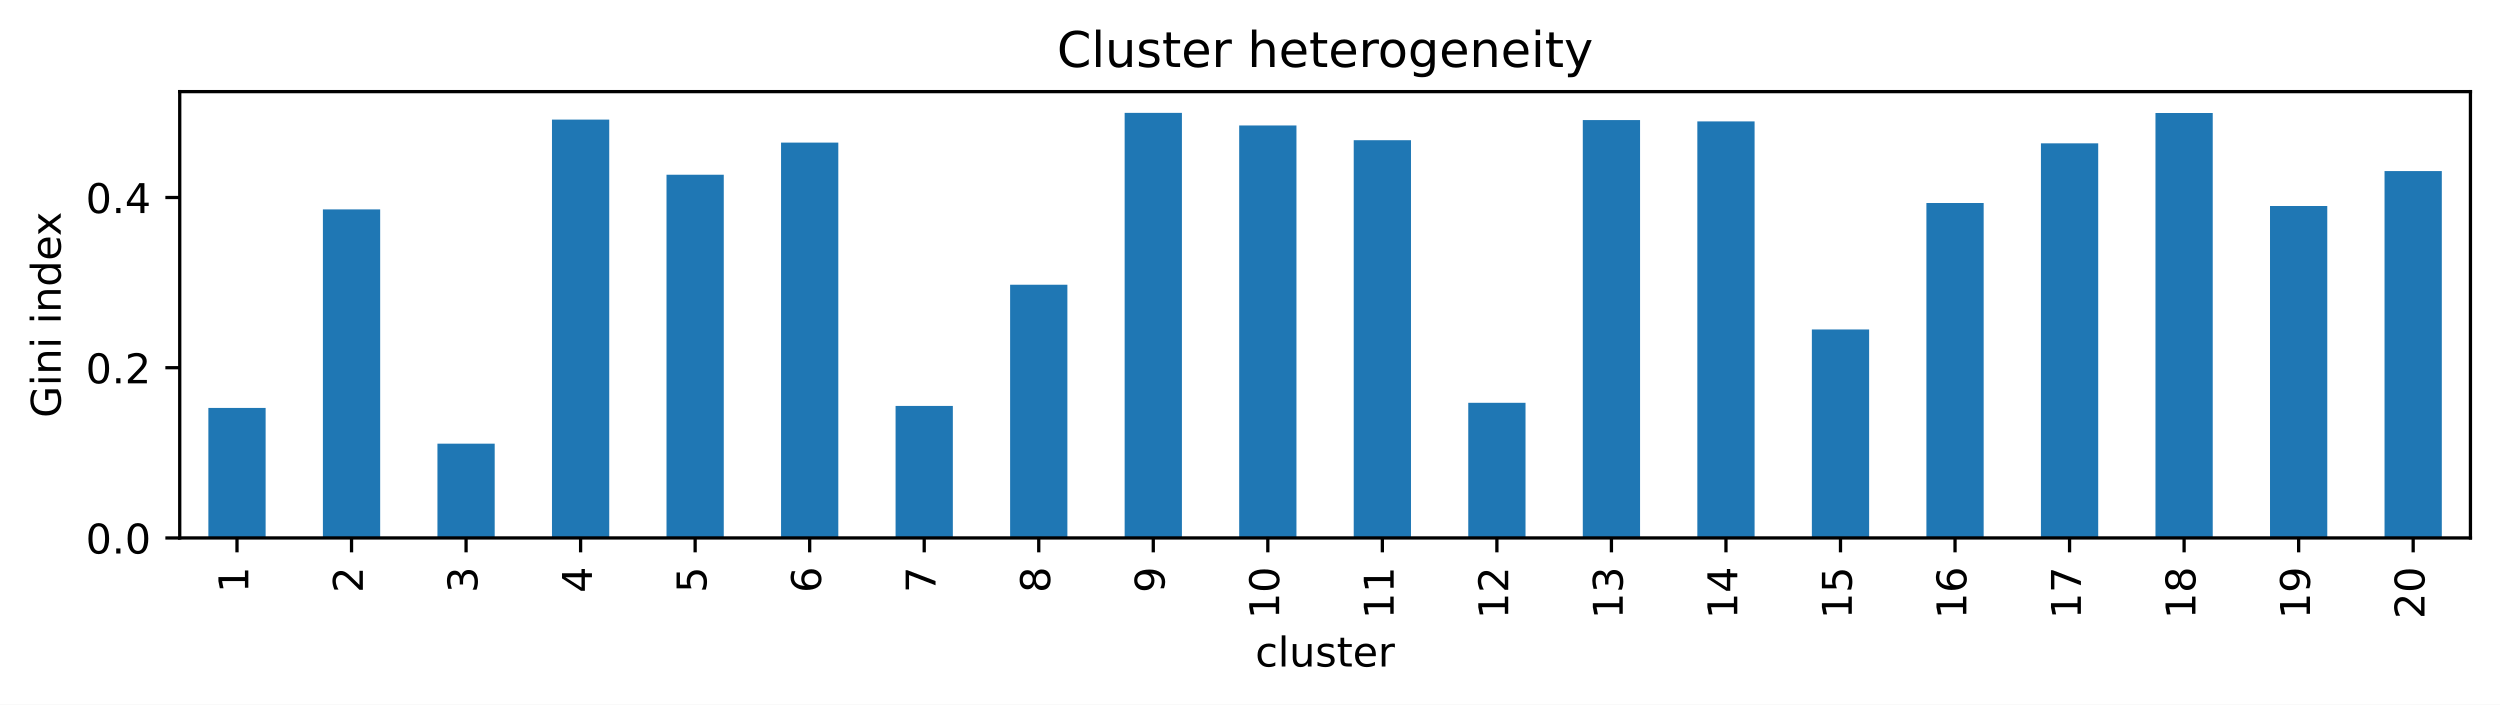
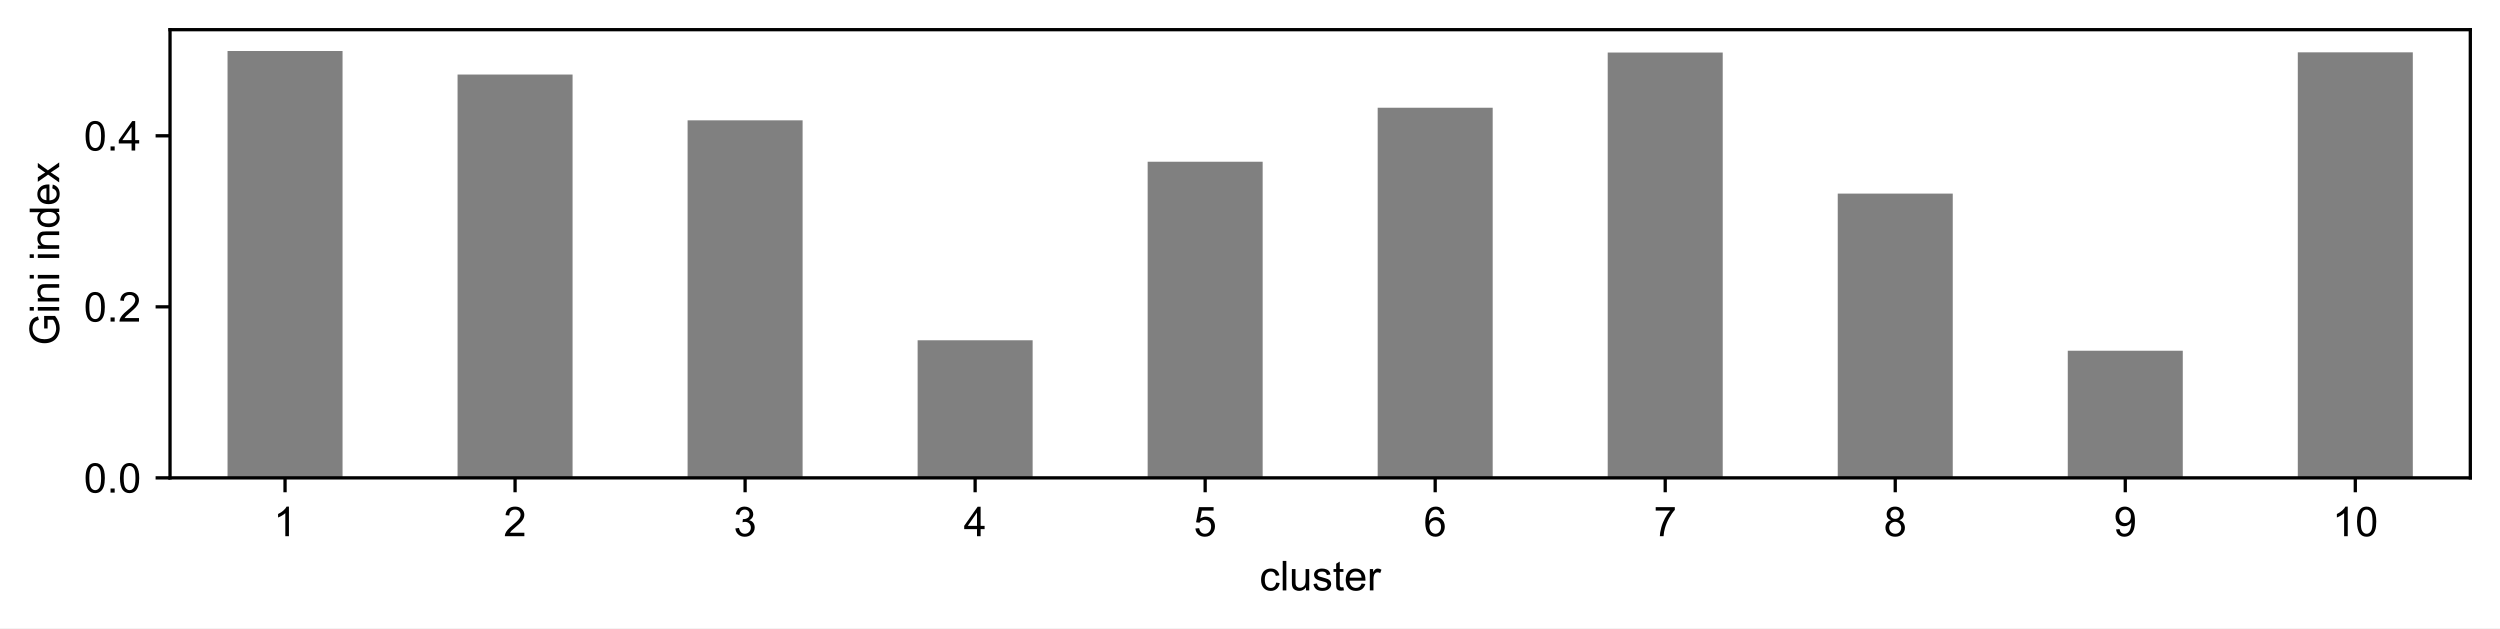
- <svg xmlns="http://www.w3.org/2000/svg" xmlns:xlink="http://www.w3.org/1999/xlink" width="608.981pt" height="171.641pt" viewBox="0 0 608.981 171.641" version="1.1">
+ <svg xmlns="http://www.w3.org/2000/svg" xmlns:xlink="http://www.w3.org/1999/xlink" width="606.445pt" height="152.411pt" viewBox="0 0 606.445 152.411" version="1.1">
  <defs>
    <style type="text/css">*{stroke-linejoin: round; stroke-linecap: butt}</style>
  </defs>
  <g id="figure_1">
    <g id="patch_1">
-       <path d="M 0 171.641  L 608.981 171.641  L 608.981 0  L 0 0  z " style="fill: #ffffff" />
+       <path d="M 0 152.411  L 606.445 152.411  L 606.445 0  L 0 0  z " style="fill: #ffffff" />
    </g>
    <g id="axes_1">
      <g id="patch_2">
-         <path d="M 43.781 131.038  L 601.781 131.038  L 601.781 22.318  L 43.781 22.318  z " style="fill: #ffffff" />
+         <path d="M 41.245 115.92  L 599.245 115.92  L 599.245 7.2  L 41.245 7.2  z " style="fill: #ffffff" />
      </g>
      <g id="patch_3">
-         <path d="M 50.756 131.038  L 64.706 131.038  L 64.706 99.362  L 50.756 99.362  z " clip-path="url(#pd7ff3c1326)" style="fill: #1f77b4" />
+         <path d="M 55.195 115.92  L 83.095 115.92  L 83.095 12.377  L 55.195 12.377  z " clip-path="url(#p29d5926ab9)" style="fill: #808080" />
      </g>
      <g id="patch_4">
-         <path d="M 78.656 131.038  L 92.606 131.038  L 92.606 51.006  L 78.656 51.006  z " clip-path="url(#pd7ff3c1326)" style="fill: #1f77b4" />
+         <path d="M 110.995 115.92  L 138.895 115.92  L 138.895 18.075  L 110.995 18.075  z " clip-path="url(#p29d5926ab9)" style="fill: #808080" />
      </g>
      <g id="patch_5">
-         <path d="M 106.556 131.038  L 120.506 131.038  L 120.506 108.081  L 106.556 108.081  z " clip-path="url(#pd7ff3c1326)" style="fill: #1f77b4" />
+         <path d="M 166.795 115.92  L 194.695 115.92  L 194.695 29.189  L 166.795 29.189  z " clip-path="url(#p29d5926ab9)" style="fill: #808080" />
      </g>
      <g id="patch_6">
-         <path d="M 134.456 131.038  L 148.406 131.038  L 148.406 29.136  L 134.456 29.136  z " clip-path="url(#pd7ff3c1326)" style="fill: #1f77b4" />
+         <path d="M 222.595 115.92  L 250.495 115.92  L 250.495 82.541  L 222.595 82.541  z " clip-path="url(#p29d5926ab9)" style="fill: #808080" />
      </g>
      <g id="patch_7">
-         <path d="M 162.356 131.038  L 176.306 131.038  L 176.306 42.556  L 162.356 42.556  z " clip-path="url(#pd7ff3c1326)" style="fill: #1f77b4" />
+         <path d="M 278.395 115.92  L 306.295 115.92  L 306.295 39.232  L 278.395 39.232  z " clip-path="url(#p29d5926ab9)" style="fill: #808080" />
      </g>
      <g id="patch_8">
-         <path d="M 190.256 131.038  L 204.206 131.038  L 204.206 34.744  L 190.256 34.744  z " clip-path="url(#pd7ff3c1326)" style="fill: #1f77b4" />
+         <path d="M 334.195 115.92  L 362.095 115.92  L 362.095 26.141  L 334.195 26.141  z " clip-path="url(#p29d5926ab9)" style="fill: #808080" />
      </g>
      <g id="patch_9">
-         <path d="M 218.156 131.038  L 232.106 131.038  L 232.106 98.875  L 218.156 98.875  z " clip-path="url(#pd7ff3c1326)" style="fill: #1f77b4" />
+         <path d="M 389.995 115.92  L 417.895 115.92  L 417.895 12.737  L 389.995 12.737  z " clip-path="url(#p29d5926ab9)" style="fill: #808080" />
      </g>
      <g id="patch_10">
-         <path d="M 246.056 131.038  L 260.006 131.038  L 260.006 69.352  L 246.056 69.352  z " clip-path="url(#pd7ff3c1326)" style="fill: #1f77b4" />
+         <path d="M 445.795 115.92  L 473.695 115.92  L 473.695 46.962  L 445.795 46.962  z " clip-path="url(#p29d5926ab9)" style="fill: #808080" />
      </g>
      <g id="patch_11">
-         <path d="M 273.956 131.038  L 287.906 131.038  L 287.906 27.495  L 273.956 27.495  z " clip-path="url(#pd7ff3c1326)" style="fill: #1f77b4" />
+         <path d="M 501.595 115.92  L 529.495 115.92  L 529.495 85.076  L 501.595 85.076  z " clip-path="url(#p29d5926ab9)" style="fill: #808080" />
      </g>
      <g id="patch_12">
-         <path d="M 301.856 131.038  L 315.806 131.038  L 315.806 30.563  L 301.856 30.563  z " clip-path="url(#pd7ff3c1326)" style="fill: #1f77b4" />
-       </g>
-       <g id="patch_13">
-         <path d="M 329.756 131.038  L 343.706 131.038  L 343.706 34.156  L 329.756 34.156  z " clip-path="url(#pd7ff3c1326)" style="fill: #1f77b4" />
-       </g>
-       <g id="patch_14">
-         <path d="M 357.656 131.038  L 371.606 131.038  L 371.606 98.116  L 357.656 98.116  z " clip-path="url(#pd7ff3c1326)" style="fill: #1f77b4" />
-       </g>
-       <g id="patch_15">
-         <path d="M 385.556 131.038  L 399.506 131.038  L 399.506 29.251  L 385.556 29.251  z " clip-path="url(#pd7ff3c1326)" style="fill: #1f77b4" />
-       </g>
-       <g id="patch_16">
-         <path d="M 413.456 131.038  L 427.406 131.038  L 427.406 29.571  L 413.456 29.571  z " clip-path="url(#pd7ff3c1326)" style="fill: #1f77b4" />
-       </g>
-       <g id="patch_17">
-         <path d="M 441.356 131.038  L 455.306 131.038  L 455.306 80.263  L 441.356 80.263  z " clip-path="url(#pd7ff3c1326)" style="fill: #1f77b4" />
-       </g>
-       <g id="patch_18">
-         <path d="M 469.256 131.038  L 483.206 131.038  L 483.206 49.455  L 469.256 49.455  z " clip-path="url(#pd7ff3c1326)" style="fill: #1f77b4" />
-       </g>
-       <g id="patch_19">
-         <path d="M 497.156 131.038  L 511.106 131.038  L 511.106 34.92  L 497.156 34.92  z " clip-path="url(#pd7ff3c1326)" style="fill: #1f77b4" />
-       </g>
-       <g id="patch_20">
-         <path d="M 525.056 131.038  L 539.006 131.038  L 539.006 27.533  L 525.056 27.533  z " clip-path="url(#pd7ff3c1326)" style="fill: #1f77b4" />
-       </g>
-       <g id="patch_21">
-         <path d="M 552.956 131.038  L 566.906 131.038  L 566.906 50.177  L 552.956 50.177  z " clip-path="url(#pd7ff3c1326)" style="fill: #1f77b4" />
-       </g>
-       <g id="patch_22">
-         <path d="M 580.856 131.038  L 594.806 131.038  L 594.806 41.674  L 580.856 41.674  z " clip-path="url(#pd7ff3c1326)" style="fill: #1f77b4" />
+         <path d="M 557.395 115.92  L 585.295 115.92  L 585.295 12.694  L 557.395 12.694  z " clip-path="url(#p29d5926ab9)" style="fill: #808080" />
      </g>
      <g id="matplotlib.axis_1">
        <g id="xtick_1">
          <g id="line2d_1">
            <defs>
-               <path id="m2b1e694b35" d="M 0 0  L 0 3.5  " style="stroke: #000000; stroke-width: 0.8" />
+               <path id="md53b8f24b8" d="M 0 0  L 0 3.5  " style="stroke: #000000; stroke-width: 0.8" />
            </defs>
            <g>
-               <use xlink:href="#m2b1e694b35" x="57.731" y="131.038" style="stroke: #000000; stroke-width: 0.8" />
+               <use xlink:href="#md53b8f24b8" x="69.145" y="115.92" style="stroke: #000000; stroke-width: 0.8" />
            </g>
          </g>
          <g id="text_1">
-             <g transform="translate(60.49063 144.4006)rotate(-90)scale(0.1 -0.1)">
-               <defs>
-                 <path id="DejaVuSans-31" d="M 794 531  L 1825 531  L 1825 4091  L 703 3866  L 703 4441  L 1819 4666  L 2450 4666  L 2450 531  L 3481 531  L 3481 0  L 794 0  L 794 531  z " transform="scale(0.015625)" />
-               </defs>
-               <use xlink:href="#DejaVuSans-31" />
+             <g transform="translate(66.36484 130.0778)scale(0.1 -0.1)">
+               <defs>
+                 <path id="ArialMT-31" d="M 2384 0  L 1822 0  L 1822 3584  Q 1619 3391 1289 3197  Q 959 3003 697 2906  L 697 3450  Q 1169 3672 1522 3987  Q 1875 4303 2022 4600  L 2384 4600  L 2384 0  z " transform="scale(0.015625)" />
+               </defs>
+               <use xlink:href="#ArialMT-31" />
            </g>
          </g>
        </g>
        <g id="xtick_2">
          <g id="line2d_2">
            <g>
-               <use xlink:href="#m2b1e694b35" x="85.631" y="131.038" style="stroke: #000000; stroke-width: 0.8" />
+               <use xlink:href="#md53b8f24b8" x="124.945" y="115.92" style="stroke: #000000; stroke-width: 0.8" />
            </g>
          </g>
          <g id="text_2">
-             <g transform="translate(88.39062 144.4006)rotate(-90)scale(0.1 -0.1)">
-               <defs>
-                 <path id="DejaVuSans-32" d="M 1228 531  L 3431 531  L 3431 0  L 469 0  L 469 531  Q 828 903 1448 1529  Q 2069 2156 2228 2338  Q 2531 2678 2651 2914  Q 2772 3150 2772 3378  Q 2772 3750 2511 3984  Q 2250 4219 1831 4219  Q 1534 4219 1204 4116  Q 875 4013 500 3803  L 500 4441  Q 881 4594 1212 4672  Q 1544 4750 1819 4750  Q 2544 4750 2975 4387  Q 3406 4025 3406 3419  Q 3406 3131 3298 2873  Q 3191 2616 2906 2266  Q 2828 2175 2409 1742  Q 1991 1309 1228 531  z " transform="scale(0.015625)" />
-               </defs>
-               <use xlink:href="#DejaVuSans-32" />
+             <g transform="translate(122.1648 130.0778)scale(0.1 -0.1)">
+               <defs>
+                 <path id="ArialMT-32" d="M 3222 541  L 3222 0  L 194 0  Q 188 203 259 391  Q 375 700 629 1000  Q 884 1300 1366 1694  Q 2113 2306 2375 2664  Q 2638 3022 2638 3341  Q 2638 3675 2398 3904  Q 2159 4134 1775 4134  Q 1369 4134 1125 3890  Q 881 3647 878 3216  L 300 3275  Q 359 3922 746 4261  Q 1134 4600 1788 4600  Q 2447 4600 2831 4234  Q 3216 3869 3216 3328  Q 3216 3053 3103 2787  Q 2991 2522 2730 2228  Q 2469 1934 1863 1422  Q 1356 997 1212 845  Q 1069 694 975 541  L 3222 541  z " transform="scale(0.015625)" />
+               </defs>
+               <use xlink:href="#ArialMT-32" />
            </g>
          </g>
        </g>
        <g id="xtick_3">
          <g id="line2d_3">
            <g>
-               <use xlink:href="#m2b1e694b35" x="113.531" y="131.038" style="stroke: #000000; stroke-width: 0.8" />
+               <use xlink:href="#md53b8f24b8" x="180.745" y="115.92" style="stroke: #000000; stroke-width: 0.8" />
            </g>
          </g>
          <g id="text_3">
-             <g transform="translate(116.2906 144.4006)rotate(-90)scale(0.1 -0.1)">
-               <defs>
-                 <path id="DejaVuSans-33" d="M 2597 2516  Q 3050 2419 3304 2112  Q 3559 1806 3559 1356  Q 3559 666 3084 287  Q 2609 -91 1734 -91  Q 1441 -91 1130 -33  Q 819 25 488 141  L 488 750  Q 750 597 1062 519  Q 1375 441 1716 441  Q 2309 441 2620 675  Q 2931 909 2931 1356  Q 2931 1769 2642 2001  Q 2353 2234 1838 2234  L 1294 2234  L 1294 2753  L 1863 2753  Q 2328 2753 2575 2939  Q 2822 3125 2822 3475  Q 2822 3834 2567 4026  Q 2313 4219 1838 4219  Q 1578 4219 1281 4162  Q 984 4106 628 3988  L 628 4550  Q 988 4650 1302 4700  Q 1616 4750 1894 4750  Q 2613 4750 3031 4423  Q 3450 4097 3450 3541  Q 3450 3153 3228 2886  Q 3006 2619 2597 2516  z " transform="scale(0.015625)" />
-               </defs>
-               <use xlink:href="#DejaVuSans-33" />
+             <g transform="translate(177.9648 130.0778)scale(0.1 -0.1)">
+               <defs>
+                 <path id="ArialMT-33" d="M 269 1209  L 831 1284  Q 928 806 1161 595  Q 1394 384 1728 384  Q 2125 384 2398 659  Q 2672 934 2672 1341  Q 2672 1728 2419 1979  Q 2166 2231 1775 2231  Q 1616 2231 1378 2169  L 1441 2663  Q 1497 2656 1531 2656  Q 1891 2656 2178 2843  Q 2466 3031 2466 3422  Q 2466 3731 2256 3934  Q 2047 4138 1716 4138  Q 1388 4138 1169 3931  Q 950 3725 888 3313  L 325 3413  Q 428 3978 793 4289  Q 1159 4600 1703 4600  Q 2078 4600 2393 4439  Q 2709 4278 2876 4000  Q 3044 3722 3044 3409  Q 3044 3113 2884 2869  Q 2725 2625 2413 2481  Q 2819 2388 3044 2092  Q 3269 1797 3269 1353  Q 3269 753 2831 336  Q 2394 -81 1725 -81  Q 1122 -81 723 278  Q 325 638 269 1209  z " transform="scale(0.015625)" />
+               </defs>
+               <use xlink:href="#ArialMT-33" />
            </g>
          </g>
        </g>
        <g id="xtick_4">
          <g id="line2d_4">
            <g>
-               <use xlink:href="#m2b1e694b35" x="141.431" y="131.038" style="stroke: #000000; stroke-width: 0.8" />
+               <use xlink:href="#md53b8f24b8" x="236.545" y="115.92" style="stroke: #000000; stroke-width: 0.8" />
            </g>
          </g>
          <g id="text_4">
-             <g transform="translate(144.1906 144.4006)rotate(-90)scale(0.1 -0.1)">
-               <defs>
-                 <path id="DejaVuSans-34" d="M 2419 4116  L 825 1625  L 2419 1625  L 2419 4116  z M 2253 4666  L 3047 4666  L 3047 1625  L 3713 1625  L 3713 1100  L 3047 1100  L 3047 0  L 2419 0  L 2419 1100  L 313 1100  L 313 1709  L 2253 4666  z " transform="scale(0.015625)" />
-               </defs>
-               <use xlink:href="#DejaVuSans-34" />
+             <g transform="translate(233.7648 130.0778)scale(0.1 -0.1)">
+               <defs>
+                 <path id="ArialMT-34" d="M 2069 0  L 2069 1097  L 81 1097  L 81 1613  L 2172 4581  L 2631 4581  L 2631 1613  L 3250 1613  L 3250 1097  L 2631 1097  L 2631 0  L 2069 0  z M 2069 1613  L 2069 3678  L 634 1613  L 2069 1613  z " transform="scale(0.015625)" />
+               </defs>
+               <use xlink:href="#ArialMT-34" />
            </g>
          </g>
        </g>
        <g id="xtick_5">
          <g id="line2d_5">
            <g>
-               <use xlink:href="#m2b1e694b35" x="169.331" y="131.038" style="stroke: #000000; stroke-width: 0.8" />
+               <use xlink:href="#md53b8f24b8" x="292.345" y="115.92" style="stroke: #000000; stroke-width: 0.8" />
            </g>
          </g>
          <g id="text_5">
-             <g transform="translate(172.0906 144.4006)rotate(-90)scale(0.1 -0.1)">
-               <defs>
-                 <path id="DejaVuSans-35" d="M 691 4666  L 3169 4666  L 3169 4134  L 1269 4134  L 1269 2991  Q 1406 3038 1543 3061  Q 1681 3084 1819 3084  Q 2600 3084 3056 2656  Q 3513 2228 3513 1497  Q 3513 744 3044 326  Q 2575 -91 1722 -91  Q 1428 -91 1123 -41  Q 819 9 494 109  L 494 744  Q 775 591 1075 516  Q 1375 441 1709 441  Q 2250 441 2565 725  Q 2881 1009 2881 1497  Q 2881 1984 2565 2268  Q 2250 2553 1709 2553  Q 1456 2553 1204 2497  Q 953 2441 691 2322  L 691 4666  z " transform="scale(0.015625)" />
-               </defs>
-               <use xlink:href="#DejaVuSans-35" />
+             <g transform="translate(289.5648 130.0778)scale(0.1 -0.1)">
+               <defs>
+                 <path id="ArialMT-35" d="M 266 1200  L 856 1250  Q 922 819 1161 601  Q 1400 384 1738 384  Q 2144 384 2425 690  Q 2706 997 2706 1503  Q 2706 1984 2436 2262  Q 2166 2541 1728 2541  Q 1456 2541 1237 2417  Q 1019 2294 894 2097  L 366 2166  L 809 4519  L 3088 4519  L 3088 3981  L 1259 3981  L 1013 2750  Q 1425 3038 1878 3038  Q 2478 3038 2890 2622  Q 3303 2206 3303 1553  Q 3303 931 2941 478  Q 2500 -78 1738 -78  Q 1113 -78 717 272  Q 322 622 266 1200  z " transform="scale(0.015625)" />
+               </defs>
+               <use xlink:href="#ArialMT-35" />
            </g>
          </g>
        </g>
        <g id="xtick_6">
          <g id="line2d_6">
            <g>
-               <use xlink:href="#m2b1e694b35" x="197.231" y="131.038" style="stroke: #000000; stroke-width: 0.8" />
+               <use xlink:href="#md53b8f24b8" x="348.145" y="115.92" style="stroke: #000000; stroke-width: 0.8" />
            </g>
          </g>
          <g id="text_6">
-             <g transform="translate(199.9906 144.4006)rotate(-90)scale(0.1 -0.1)">
-               <defs>
-                 <path id="DejaVuSans-36" d="M 2113 2584  Q 1688 2584 1439 2293  Q 1191 2003 1191 1497  Q 1191 994 1439 701  Q 1688 409 2113 409  Q 2538 409 2786 701  Q 3034 994 3034 1497  Q 3034 2003 2786 2293  Q 2538 2584 2113 2584  z M 3366 4563  L 3366 3988  Q 3128 4100 2886 4159  Q 2644 4219 2406 4219  Q 1781 4219 1451 3797  Q 1122 3375 1075 2522  Q 1259 2794 1537 2939  Q 1816 3084 2150 3084  Q 2853 3084 3261 2657  Q 3669 2231 3669 1497  Q 3669 778 3244 343  Q 2819 -91 2113 -91  Q 1303 -91 875 529  Q 447 1150 447 2328  Q 447 3434 972 4092  Q 1497 4750 2381 4750  Q 2619 4750 2861 4703  Q 3103 4656 3366 4563  z " transform="scale(0.015625)" />
-               </defs>
-               <use xlink:href="#DejaVuSans-36" />
+             <g transform="translate(345.3648 130.0778)scale(0.1 -0.1)">
+               <defs>
+                 <path id="ArialMT-36" d="M 3184 3459  L 2625 3416  Q 2550 3747 2413 3897  Q 2184 4138 1850 4138  Q 1581 4138 1378 3988  Q 1113 3794 959 3422  Q 806 3050 800 2363  Q 1003 2672 1297 2822  Q 1591 2972 1913 2972  Q 2475 2972 2870 2558  Q 3266 2144 3266 1488  Q 3266 1056 3080 686  Q 2894 316 2569 119  Q 2244 -78 1831 -78  Q 1128 -78 684 439  Q 241 956 241 2144  Q 241 3472 731 4075  Q 1159 4600 1884 4600  Q 2425 4600 2770 4297  Q 3116 3994 3184 3459  z M 888 1484  Q 888 1194 1011 928  Q 1134 663 1356 523  Q 1578 384 1822 384  Q 2178 384 2434 671  Q 2691 959 2691 1453  Q 2691 1928 2437 2201  Q 2184 2475 1800 2475  Q 1419 2475 1153 2201  Q 888 1928 888 1484  z " transform="scale(0.015625)" />
+               </defs>
+               <use xlink:href="#ArialMT-36" />
            </g>
          </g>
        </g>
        <g id="xtick_7">
          <g id="line2d_7">
            <g>
-               <use xlink:href="#m2b1e694b35" x="225.131" y="131.038" style="stroke: #000000; stroke-width: 0.8" />
+               <use xlink:href="#md53b8f24b8" x="403.945" y="115.92" style="stroke: #000000; stroke-width: 0.8" />
            </g>
          </g>
          <g id="text_7">
-             <g transform="translate(227.8906 144.4006)rotate(-90)scale(0.1 -0.1)">
-               <defs>
-                 <path id="DejaVuSans-37" d="M 525 4666  L 3525 4666  L 3525 4397  L 1831 0  L 1172 0  L 2766 4134  L 525 4134  L 525 4666  z " transform="scale(0.015625)" />
-               </defs>
-               <use xlink:href="#DejaVuSans-37" />
+             <g transform="translate(401.1648 130.0778)scale(0.1 -0.1)">
+               <defs>
+                 <path id="ArialMT-37" d="M 303 3981  L 303 4522  L 3269 4522  L 3269 4084  Q 2831 3619 2401 2847  Q 1972 2075 1738 1259  Q 1569 684 1522 0  L 944 0  Q 953 541 1156 1306  Q 1359 2072 1739 2783  Q 2119 3494 2547 3981  L 303 3981  z " transform="scale(0.015625)" />
+               </defs>
+               <use xlink:href="#ArialMT-37" />
            </g>
          </g>
        </g>
        <g id="xtick_8">
          <g id="line2d_8">
            <g>
-               <use xlink:href="#m2b1e694b35" x="253.031" y="131.038" style="stroke: #000000; stroke-width: 0.8" />
+               <use xlink:href="#md53b8f24b8" x="459.745" y="115.92" style="stroke: #000000; stroke-width: 0.8" />
            </g>
          </g>
          <g id="text_8">
-             <g transform="translate(255.7906 144.4006)rotate(-90)scale(0.1 -0.1)">
-               <defs>
-                 <path id="DejaVuSans-38" d="M 2034 2216  Q 1584 2216 1326 1975  Q 1069 1734 1069 1313  Q 1069 891 1326 650  Q 1584 409 2034 409  Q 2484 409 2743 651  Q 3003 894 3003 1313  Q 3003 1734 2745 1975  Q 2488 2216 2034 2216  z M 1403 2484  Q 997 2584 770 2862  Q 544 3141 544 3541  Q 544 4100 942 4425  Q 1341 4750 2034 4750  Q 2731 4750 3128 4425  Q 3525 4100 3525 3541  Q 3525 3141 3298 2862  Q 3072 2584 2669 2484  Q 3125 2378 3379 2068  Q 3634 1759 3634 1313  Q 3634 634 3220 271  Q 2806 -91 2034 -91  Q 1263 -91 848 271  Q 434 634 434 1313  Q 434 1759 690 2068  Q 947 2378 1403 2484  z M 1172 3481  Q 1172 3119 1398 2916  Q 1625 2713 2034 2713  Q 2441 2713 2670 2916  Q 2900 3119 2900 3481  Q 2900 3844 2670 4047  Q 2441 4250 2034 4250  Q 1625 4250 1398 4047  Q 1172 3844 1172 3481  z " transform="scale(0.015625)" />
-               </defs>
-               <use xlink:href="#DejaVuSans-38" />
+             <g transform="translate(456.9648 130.0778)scale(0.1 -0.1)">
+               <defs>
+                 <path id="ArialMT-38" d="M 1131 2484  Q 781 2613 612 2850  Q 444 3088 444 3419  Q 444 3919 803 4259  Q 1163 4600 1759 4600  Q 2359 4600 2725 4251  Q 3091 3903 3091 3403  Q 3091 3084 2923 2848  Q 2756 2613 2416 2484  Q 2838 2347 3058 2040  Q 3278 1734 3278 1309  Q 3278 722 2862 322  Q 2447 -78 1769 -78  Q 1091 -78 675 323  Q 259 725 259 1325  Q 259 1772 486 2073  Q 713 2375 1131 2484  z M 1019 3438  Q 1019 3113 1228 2906  Q 1438 2700 1772 2700  Q 2097 2700 2305 2904  Q 2513 3109 2513 3406  Q 2513 3716 2298 3927  Q 2084 4138 1766 4138  Q 1444 4138 1231 3931  Q 1019 3725 1019 3438  z M 838 1322  Q 838 1081 952 856  Q 1066 631 1291 507  Q 1516 384 1775 384  Q 2178 384 2440 643  Q 2703 903 2703 1303  Q 2703 1709 2433 1975  Q 2163 2241 1756 2241  Q 1359 2241 1098 1978  Q 838 1716 838 1322  z " transform="scale(0.015625)" />
+               </defs>
+               <use xlink:href="#ArialMT-38" />
            </g>
          </g>
        </g>
        <g id="xtick_9">
          <g id="line2d_9">
            <g>
-               <use xlink:href="#m2b1e694b35" x="280.931" y="131.038" style="stroke: #000000; stroke-width: 0.8" />
+               <use xlink:href="#md53b8f24b8" x="515.545" y="115.92" style="stroke: #000000; stroke-width: 0.8" />
            </g>
          </g>
          <g id="text_9">
-             <g transform="translate(283.6906 144.4006)rotate(-90)scale(0.1 -0.1)">
-               <defs>
-                 <path id="DejaVuSans-39" d="M 703 97  L 703 672  Q 941 559 1184 500  Q 1428 441 1663 441  Q 2288 441 2617 861  Q 2947 1281 2994 2138  Q 2813 1869 2534 1725  Q 2256 1581 1919 1581  Q 1219 1581 811 2004  Q 403 2428 403 3163  Q 403 3881 828 4315  Q 1253 4750 1959 4750  Q 2769 4750 3195 4129  Q 3622 3509 3622 2328  Q 3622 1225 3098 567  Q 2575 -91 1691 -91  Q 1453 -91 1209 -44  Q 966 3 703 97  z M 1959 2075  Q 2384 2075 2632 2365  Q 2881 2656 2881 3163  Q 2881 3666 2632 3958  Q 2384 4250 1959 4250  Q 1534 4250 1286 3958  Q 1038 3666 1038 3163  Q 1038 2656 1286 2365  Q 1534 2075 1959 2075  z " transform="scale(0.015625)" />
-               </defs>
-               <use xlink:href="#DejaVuSans-39" />
+             <g transform="translate(512.7648 130.0778)scale(0.1 -0.1)">
+               <defs>
+                 <path id="ArialMT-39" d="M 350 1059  L 891 1109  Q 959 728 1153 556  Q 1347 384 1650 384  Q 1909 384 2104 503  Q 2300 622 2425 820  Q 2550 1019 2634 1356  Q 2719 1694 2719 2044  Q 2719 2081 2716 2156  Q 2547 1888 2255 1720  Q 1963 1553 1622 1553  Q 1053 1553 659 1965  Q 266 2378 266 3053  Q 266 3750 677 4175  Q 1088 4600 1706 4600  Q 2153 4600 2523 4359  Q 2894 4119 3086 3673  Q 3278 3228 3278 2384  Q 3278 1506 3087 986  Q 2897 466 2520 194  Q 2144 -78 1638 -78  Q 1100 -78 759 220  Q 419 519 350 1059  z M 2653 3081  Q 2653 3566 2395 3850  Q 2138 4134 1775 4134  Q 1400 4134 1122 3828  Q 844 3522 844 3034  Q 844 2597 1108 2323  Q 1372 2050 1759 2050  Q 2150 2050 2401 2323  Q 2653 2597 2653 3081  z " transform="scale(0.015625)" />
+               </defs>
+               <use xlink:href="#ArialMT-39" />
            </g>
          </g>
        </g>
        <g id="xtick_10">
          <g id="line2d_10">
            <g>
-               <use xlink:href="#m2b1e694b35" x="308.831" y="131.038" style="stroke: #000000; stroke-width: 0.8" />
+               <use xlink:href="#md53b8f24b8" x="571.345" y="115.92" style="stroke: #000000; stroke-width: 0.8" />
            </g>
          </g>
          <g id="text_10">
-             <g transform="translate(311.5906 150.7631)rotate(-90)scale(0.1 -0.1)">
-               <defs>
-                 <path id="DejaVuSans-30" d="M 2034 4250  Q 1547 4250 1301 3770  Q 1056 3291 1056 2328  Q 1056 1369 1301 889  Q 1547 409 2034 409  Q 2525 409 2770 889  Q 3016 1369 3016 2328  Q 3016 3291 2770 3770  Q 2525 4250 2034 4250  z M 2034 4750  Q 2819 4750 3233 4129  Q 3647 3509 3647 2328  Q 3647 1150 3233 529  Q 2819 -91 2034 -91  Q 1250 -91 836 529  Q 422 1150 422 2328  Q 422 3509 836 4129  Q 1250 4750 2034 4750  z " transform="scale(0.015625)" />
-               </defs>
-               <use xlink:href="#DejaVuSans-31" />
-               <use xlink:href="#DejaVuSans-30" x="63.623" />
-             </g>
-           </g>
-         </g>
-         <g id="xtick_11">
-           <g id="line2d_11">
-             <g>
-               <use xlink:href="#m2b1e694b35" x="336.731" y="131.038" style="stroke: #000000; stroke-width: 0.8" />
-             </g>
-           </g>
-           <g id="text_11">
-             <g transform="translate(339.4906 150.7631)rotate(-90)scale(0.1 -0.1)">
-               <use xlink:href="#DejaVuSans-31" />
-               <use xlink:href="#DejaVuSans-31" x="63.623" />
-             </g>
-           </g>
-         </g>
-         <g id="xtick_12">
-           <g id="line2d_12">
-             <g>
-               <use xlink:href="#m2b1e694b35" x="364.631" y="131.038" style="stroke: #000000; stroke-width: 0.8" />
-             </g>
-           </g>
-           <g id="text_12">
-             <g transform="translate(367.3906 150.7631)rotate(-90)scale(0.1 -0.1)">
-               <use xlink:href="#DejaVuSans-31" />
-               <use xlink:href="#DejaVuSans-32" x="63.623" />
-             </g>
-           </g>
-         </g>
-         <g id="xtick_13">
-           <g id="line2d_13">
-             <g>
-               <use xlink:href="#m2b1e694b35" x="392.531" y="131.038" style="stroke: #000000; stroke-width: 0.8" />
-             </g>
-           </g>
-           <g id="text_13">
-             <g transform="translate(395.2906 150.7631)rotate(-90)scale(0.1 -0.1)">
-               <use xlink:href="#DejaVuSans-31" />
-               <use xlink:href="#DejaVuSans-33" x="63.623" />
-             </g>
-           </g>
-         </g>
-         <g id="xtick_14">
-           <g id="line2d_14">
-             <g>
-               <use xlink:href="#m2b1e694b35" x="420.431" y="131.038" style="stroke: #000000; stroke-width: 0.8" />
-             </g>
-           </g>
-           <g id="text_14">
-             <g transform="translate(423.1906 150.7631)rotate(-90)scale(0.1 -0.1)">
-               <use xlink:href="#DejaVuSans-31" />
-               <use xlink:href="#DejaVuSans-34" x="63.623" />
-             </g>
-           </g>
-         </g>
-         <g id="xtick_15">
-           <g id="line2d_15">
-             <g>
-               <use xlink:href="#m2b1e694b35" x="448.331" y="131.038" style="stroke: #000000; stroke-width: 0.8" />
-             </g>
-           </g>
-           <g id="text_15">
-             <g transform="translate(451.0906 150.7631)rotate(-90)scale(0.1 -0.1)">
-               <use xlink:href="#DejaVuSans-31" />
-               <use xlink:href="#DejaVuSans-35" x="63.623" />
-             </g>
-           </g>
-         </g>
-         <g id="xtick_16">
-           <g id="line2d_16">
-             <g>
-               <use xlink:href="#m2b1e694b35" x="476.231" y="131.038" style="stroke: #000000; stroke-width: 0.8" />
-             </g>
-           </g>
-           <g id="text_16">
-             <g transform="translate(478.9906 150.7631)rotate(-90)scale(0.1 -0.1)">
-               <use xlink:href="#DejaVuSans-31" />
-               <use xlink:href="#DejaVuSans-36" x="63.623" />
-             </g>
-           </g>
-         </g>
-         <g id="xtick_17">
-           <g id="line2d_17">
-             <g>
-               <use xlink:href="#m2b1e694b35" x="504.131" y="131.038" style="stroke: #000000; stroke-width: 0.8" />
-             </g>
-           </g>
-           <g id="text_17">
-             <g transform="translate(506.8906 150.7631)rotate(-90)scale(0.1 -0.1)">
-               <use xlink:href="#DejaVuSans-31" />
-               <use xlink:href="#DejaVuSans-37" x="63.623" />
-             </g>
-           </g>
-         </g>
-         <g id="xtick_18">
-           <g id="line2d_18">
-             <g>
-               <use xlink:href="#m2b1e694b35" x="532.031" y="131.038" style="stroke: #000000; stroke-width: 0.8" />
-             </g>
-           </g>
-           <g id="text_18">
-             <g transform="translate(534.7906 150.7631)rotate(-90)scale(0.1 -0.1)">
-               <use xlink:href="#DejaVuSans-31" />
-               <use xlink:href="#DejaVuSans-38" x="63.623" />
-             </g>
-           </g>
-         </g>
-         <g id="xtick_19">
-           <g id="line2d_19">
-             <g>
-               <use xlink:href="#m2b1e694b35" x="559.931" y="131.038" style="stroke: #000000; stroke-width: 0.8" />
-             </g>
-           </g>
-           <g id="text_19">
-             <g transform="translate(562.6906 150.7631)rotate(-90)scale(0.1 -0.1)">
-               <use xlink:href="#DejaVuSans-31" />
-               <use xlink:href="#DejaVuSans-39" x="63.623" />
-             </g>
-           </g>
-         </g>
-         <g id="xtick_20">
-           <g id="line2d_20">
-             <g>
-               <use xlink:href="#m2b1e694b35" x="587.831" y="131.038" style="stroke: #000000; stroke-width: 0.8" />
-             </g>
-           </g>
-           <g id="text_20">
-             <g transform="translate(590.5906 150.7631)rotate(-90)scale(0.1 -0.1)">
-               <use xlink:href="#DejaVuSans-32" />
-               <use xlink:href="#DejaVuSans-30" x="63.623" />
-             </g>
-           </g>
-         </g>
-         <g id="text_21">
-           <g transform="translate(305.7773 162.3616)scale(0.1 -0.1)">
+             <g transform="translate(565.7844 130.0778)scale(0.1 -0.1)">
+               <defs>
+                 <path id="ArialMT-30" d="M 266 2259  Q 266 3072 433 3567  Q 600 4063 929 4331  Q 1259 4600 1759 4600  Q 2128 4600 2406 4451  Q 2684 4303 2865 4023  Q 3047 3744 3150 3342  Q 3253 2941 3253 2259  Q 3253 1453 3087 958  Q 2922 463 2592 192  Q 2263 -78 1759 -78  Q 1097 -78 719 397  Q 266 969 266 2259  z M 844 2259  Q 844 1131 1108 757  Q 1372 384 1759 384  Q 2147 384 2411 759  Q 2675 1134 2675 2259  Q 2675 3391 2411 3762  Q 2147 4134 1753 4134  Q 1366 4134 1134 3806  Q 844 3388 844 2259  z " transform="scale(0.015625)" />
+               </defs>
+               <use xlink:href="#ArialMT-31" />
+               <use xlink:href="#ArialMT-30" x="55.615" />
+             </g>
+           </g>
+         </g>
+         <g id="text_11">
+           <g transform="translate(305.5195 143.2231)scale(0.1 -0.1)">
            <defs>
-               <path id="DejaVuSans-63" d="M 3122 3366  L 3122 2828  Q 2878 2963 2633 3030  Q 2388 3097 2138 3097  Q 1578 3097 1268 2742  Q 959 2388 959 1747  Q 959 1106 1268 751  Q 1578 397 2138 397  Q 2388 397 2633 464  Q 2878 531 3122 666  L 3122 134  Q 2881 22 2623 -34  Q 2366 -91 2075 -91  Q 1284 -91 818 406  Q 353 903 353 1747  Q 353 2603 823 3093  Q 1294 3584 2113 3584  Q 2378 3584 2631 3529  Q 2884 3475 3122 3366  z " transform="scale(0.015625)" />
-               <path id="DejaVuSans-6c" d="M 603 4863  L 1178 4863  L 1178 0  L 603 0  L 603 4863  z " transform="scale(0.015625)" />
-               <path id="DejaVuSans-75" d="M 544 1381  L 544 3500  L 1119 3500  L 1119 1403  Q 1119 906 1312 657  Q 1506 409 1894 409  Q 2359 409 2629 706  Q 2900 1003 2900 1516  L 2900 3500  L 3475 3500  L 3475 0  L 2900 0  L 2900 538  Q 2691 219 2414 64  Q 2138 -91 1772 -91  Q 1169 -91 856 284  Q 544 659 544 1381  z M 1991 3584  L 1991 3584  z " transform="scale(0.015625)" />
-               <path id="DejaVuSans-73" d="M 2834 3397  L 2834 2853  Q 2591 2978 2328 3040  Q 2066 3103 1784 3103  Q 1356 3103 1142 2972  Q 928 2841 928 2578  Q 928 2378 1081 2264  Q 1234 2150 1697 2047  L 1894 2003  Q 2506 1872 2764 1633  Q 3022 1394 3022 966  Q 3022 478 2636 193  Q 2250 -91 1575 -91  Q 1294 -91 989 -36  Q 684 19 347 128  L 347 722  Q 666 556 975 473  Q 1284 391 1588 391  Q 1994 391 2212 530  Q 2431 669 2431 922  Q 2431 1156 2273 1281  Q 2116 1406 1581 1522  L 1381 1569  Q 847 1681 609 1914  Q 372 2147 372 2553  Q 372 3047 722 3315  Q 1072 3584 1716 3584  Q 2034 3584 2315 3537  Q 2597 3491 2834 3397  z " transform="scale(0.015625)" />
-               <path id="DejaVuSans-74" d="M 1172 4494  L 1172 3500  L 2356 3500  L 2356 3053  L 1172 3053  L 1172 1153  Q 1172 725 1289 603  Q 1406 481 1766 481  L 2356 481  L 2356 0  L 1766 0  Q 1100 0 847 248  Q 594 497 594 1153  L 594 3053  L 172 3053  L 172 3500  L 594 3500  L 594 4494  L 1172 4494  z " transform="scale(0.015625)" />
-               <path id="DejaVuSans-65" d="M 3597 1894  L 3597 1613  L 953 1613  Q 991 1019 1311 708  Q 1631 397 2203 397  Q 2534 397 2845 478  Q 3156 559 3463 722  L 3463 178  Q 3153 47 2828 -22  Q 2503 -91 2169 -91  Q 1331 -91 842 396  Q 353 884 353 1716  Q 353 2575 817 3079  Q 1281 3584 2069 3584  Q 2775 3584 3186 3129  Q 3597 2675 3597 1894  z M 3022 2063  Q 3016 2534 2758 2815  Q 2500 3097 2075 3097  Q 1594 3097 1305 2825  Q 1016 2553 972 2059  L 3022 2063  z " transform="scale(0.015625)" />
-               <path id="DejaVuSans-72" d="M 2631 2963  Q 2534 3019 2420 3045  Q 2306 3072 2169 3072  Q 1681 3072 1420 2755  Q 1159 2438 1159 1844  L 1159 0  L 581 0  L 581 3500  L 1159 3500  L 1159 2956  Q 1341 3275 1631 3429  Q 1922 3584 2338 3584  Q 2397 3584 2469 3576  Q 2541 3569 2628 3553  L 2631 2963  z " transform="scale(0.015625)" />
+               <path id="ArialMT-63" d="M 2588 1216  L 3141 1144  Q 3050 572 2676 248  Q 2303 -75 1759 -75  Q 1078 -75 664 370  Q 250 816 250 1647  Q 250 2184 428 2587  Q 606 2991 970 3192  Q 1334 3394 1763 3394  Q 2303 3394 2647 3120  Q 2991 2847 3088 2344  L 2541 2259  Q 2463 2594 2264 2762  Q 2066 2931 1784 2931  Q 1359 2931 1093 2626  Q 828 2322 828 1663  Q 828 994 1084 691  Q 1341 388 1753 388  Q 2084 388 2306 591  Q 2528 794 2588 1216  z " transform="scale(0.015625)" />
+               <path id="ArialMT-6c" d="M 409 0  L 409 4581  L 972 4581  L 972 0  L 409 0  z " transform="scale(0.015625)" />
+               <path id="ArialMT-75" d="M 2597 0  L 2597 488  Q 2209 -75 1544 -75  Q 1250 -75 995 37  Q 741 150 617 320  Q 494 491 444 738  Q 409 903 409 1263  L 409 3319  L 972 3319  L 972 1478  Q 972 1038 1006 884  Q 1059 663 1231 536  Q 1403 409 1656 409  Q 1909 409 2131 539  Q 2353 669 2445 892  Q 2538 1116 2538 1541  L 2538 3319  L 3100 3319  L 3100 0  L 2597 0  z " transform="scale(0.015625)" />
+               <path id="ArialMT-73" d="M 197 991  L 753 1078  Q 800 744 1014 566  Q 1228 388 1613 388  Q 2000 388 2187 545  Q 2375 703 2375 916  Q 2375 1106 2209 1216  Q 2094 1291 1634 1406  Q 1016 1563 777 1677  Q 538 1791 414 1992  Q 291 2194 291 2438  Q 291 2659 392 2848  Q 494 3038 669 3163  Q 800 3259 1026 3326  Q 1253 3394 1513 3394  Q 1903 3394 2198 3281  Q 2494 3169 2634 2976  Q 2775 2784 2828 2463  L 2278 2388  Q 2241 2644 2061 2787  Q 1881 2931 1553 2931  Q 1166 2931 1000 2803  Q 834 2675 834 2503  Q 834 2394 903 2306  Q 972 2216 1119 2156  Q 1203 2125 1616 2013  Q 2213 1853 2448 1751  Q 2684 1650 2818 1456  Q 2953 1263 2953 975  Q 2953 694 2789 445  Q 2625 197 2315 61  Q 2006 -75 1616 -75  Q 969 -75 630 194  Q 291 463 197 991  z " transform="scale(0.015625)" />
+               <path id="ArialMT-74" d="M 1650 503  L 1731 6  Q 1494 -44 1306 -44  Q 1000 -44 831 53  Q 663 150 594 308  Q 525 466 525 972  L 525 2881  L 113 2881  L 113 3319  L 525 3319  L 525 4141  L 1084 4478  L 1084 3319  L 1650 3319  L 1650 2881  L 1084 2881  L 1084 941  Q 1084 700 1114 631  Q 1144 563 1211 522  Q 1278 481 1403 481  Q 1497 481 1650 503  z " transform="scale(0.015625)" />
+               <path id="ArialMT-65" d="M 2694 1069  L 3275 997  Q 3138 488 2766 206  Q 2394 -75 1816 -75  Q 1088 -75 661 373  Q 234 822 234 1631  Q 234 2469 665 2931  Q 1097 3394 1784 3394  Q 2450 3394 2872 2941  Q 3294 2488 3294 1666  Q 3294 1616 3291 1516  L 816 1516  Q 847 969 1125 678  Q 1403 388 1819 388  Q 2128 388 2347 550  Q 2566 713 2694 1069  z M 847 1978  L 2700 1978  Q 2663 2397 2488 2606  Q 2219 2931 1791 2931  Q 1403 2931 1139 2672  Q 875 2413 847 1978  z " transform="scale(0.015625)" />
+               <path id="ArialMT-72" d="M 416 0  L 416 3319  L 922 3319  L 922 2816  Q 1116 3169 1280 3281  Q 1444 3394 1641 3394  Q 1925 3394 2219 3213  L 2025 2691  Q 1819 2813 1613 2813  Q 1428 2813 1281 2702  Q 1134 2591 1072 2394  Q 978 2094 978 1738  L 978 0  L 416 0  z " transform="scale(0.015625)" />
            </defs>
-             <use xlink:href="#DejaVuSans-63" />
-             <use xlink:href="#DejaVuSans-6c" x="54.98" />
-             <use xlink:href="#DejaVuSans-75" x="82.764" />
-             <use xlink:href="#DejaVuSans-73" x="146.143" />
-             <use xlink:href="#DejaVuSans-74" x="198.242" />
-             <use xlink:href="#DejaVuSans-65" x="237.451" />
-             <use xlink:href="#DejaVuSans-72" x="298.975" />
+             <use xlink:href="#ArialMT-63" />
+             <use xlink:href="#ArialMT-6c" x="50" />
+             <use xlink:href="#ArialMT-75" x="72.217" />
+             <use xlink:href="#ArialMT-73" x="127.832" />
+             <use xlink:href="#ArialMT-74" x="177.832" />
+             <use xlink:href="#ArialMT-65" x="205.615" />
+             <use xlink:href="#ArialMT-72" x="261.23" />
          </g>
        </g>
      </g>
      <g id="matplotlib.axis_2">
        <g id="ytick_1">
-           <g id="line2d_21">
+           <g id="line2d_11">
            <defs>
-               <path id="m9792b2464f" d="M 0 0  L -3.5 0  " style="stroke: #000000; stroke-width: 0.8" />
+               <path id="md70db23aed" d="M 0 0  L -3.5 0  " style="stroke: #000000; stroke-width: 0.8" />
            </defs>
            <g>
-               <use xlink:href="#m9792b2464f" x="43.781" y="131.038" style="stroke: #000000; stroke-width: 0.8" />
-             </g>
-           </g>
-           <g id="text_22">
-             <g transform="translate(20.87813 134.8373)scale(0.1 -0.1)">
-               <defs>
-                 <path id="DejaVuSans-2e" d="M 684 794  L 1344 794  L 1344 0  L 684 0  L 684 794  z " transform="scale(0.015625)" />
-               </defs>
-               <use xlink:href="#DejaVuSans-30" />
-               <use xlink:href="#DejaVuSans-2e" x="63.623" />
-               <use xlink:href="#DejaVuSans-30" x="95.41" />
+               <use xlink:href="#md70db23aed" x="41.245" y="115.92" style="stroke: #000000; stroke-width: 0.8" />
+             </g>
+           </g>
+           <g id="text_12">
+             <g transform="translate(20.34531 119.4989)scale(0.1 -0.1)">
+               <defs>
+                 <path id="ArialMT-2e" d="M 581 0  L 581 641  L 1222 641  L 1222 0  L 581 0  z " transform="scale(0.015625)" />
+               </defs>
+               <use xlink:href="#ArialMT-30" />
+               <use xlink:href="#ArialMT-2e" x="55.615" />
+               <use xlink:href="#ArialMT-30" x="83.398" />
            </g>
          </g>
        </g>
        <g id="ytick_2">
-           <g id="line2d_22">
-             <g>
-               <use xlink:href="#m9792b2464f" x="43.781" y="89.572" style="stroke: #000000; stroke-width: 0.8" />
-             </g>
-           </g>
-           <g id="text_23">
-             <g transform="translate(20.87813 93.3709)scale(0.1 -0.1)">
-               <use xlink:href="#DejaVuSans-30" />
-               <use xlink:href="#DejaVuSans-2e" x="63.623" />
-               <use xlink:href="#DejaVuSans-32" x="95.41" />
+           <g id="line2d_12">
+             <g>
+               <use xlink:href="#md70db23aed" x="41.245" y="74.43" style="stroke: #000000; stroke-width: 0.8" />
+             </g>
+           </g>
+           <g id="text_13">
+             <g transform="translate(20.34531 78.00906)scale(0.1 -0.1)">
+               <use xlink:href="#ArialMT-30" />
+               <use xlink:href="#ArialMT-2e" x="55.615" />
+               <use xlink:href="#ArialMT-32" x="83.398" />
            </g>
          </g>
        </g>
        <g id="ytick_3">
-           <g id="line2d_23">
-             <g>
-               <use xlink:href="#m9792b2464f" x="43.781" y="48.105" style="stroke: #000000; stroke-width: 0.8" />
-             </g>
-           </g>
-           <g id="text_24">
-             <g transform="translate(20.87813 51.90445)scale(0.1 -0.1)">
-               <use xlink:href="#DejaVuSans-30" />
-               <use xlink:href="#DejaVuSans-2e" x="63.623" />
-               <use xlink:href="#DejaVuSans-34" x="95.41" />
-             </g>
-           </g>
-         </g>
-         <g id="text_25">
-           <g transform="translate(14.79844 101.7687)rotate(-90)scale(0.1 -0.1)">
+           <g id="line2d_13">
+             <g>
+               <use xlink:href="#md70db23aed" x="41.245" y="32.94" style="stroke: #000000; stroke-width: 0.8" />
+             </g>
+           </g>
+           <g id="text_14">
+             <g transform="translate(20.34531 36.51922)scale(0.1 -0.1)">
+               <use xlink:href="#ArialMT-30" />
+               <use xlink:href="#ArialMT-2e" x="55.615" />
+               <use xlink:href="#ArialMT-34" x="83.398" />
+             </g>
+           </g>
+         </g>
+         <g id="text_15">
+           <g transform="translate(14.35781 83.79281)rotate(-90)scale(0.1 -0.1)">
            <defs>
-               <path id="DejaVuSans-47" d="M 3809 666  L 3809 1919  L 2778 1919  L 2778 2438  L 4434 2438  L 4434 434  Q 4069 175 3628 42  Q 3188 -91 2688 -91  Q 1594 -91 976 548  Q 359 1188 359 2328  Q 359 3472 976 4111  Q 1594 4750 2688 4750  Q 3144 4750 3555 4637  Q 3966 4525 4313 4306  L 4313 3634  Q 3963 3931 3569 4081  Q 3175 4231 2741 4231  Q 1884 4231 1454 3753  Q 1025 3275 1025 2328  Q 1025 1384 1454 906  Q 1884 428 2741 428  Q 3075 428 3337 486  Q 3600 544 3809 666  z " transform="scale(0.015625)" />
-               <path id="DejaVuSans-69" d="M 603 3500  L 1178 3500  L 1178 0  L 603 0  L 603 3500  z M 603 4863  L 1178 4863  L 1178 4134  L 603 4134  L 603 4863  z " transform="scale(0.015625)" />
-               <path id="DejaVuSans-6e" d="M 3513 2113  L 3513 0  L 2938 0  L 2938 2094  Q 2938 2591 2744 2837  Q 2550 3084 2163 3084  Q 1697 3084 1428 2787  Q 1159 2491 1159 1978  L 1159 0  L 581 0  L 581 3500  L 1159 3500  L 1159 2956  Q 1366 3272 1645 3428  Q 1925 3584 2291 3584  Q 2894 3584 3203 3211  Q 3513 2838 3513 2113  z " transform="scale(0.015625)" />
-               <path id="DejaVuSans-20" transform="scale(0.015625)" />
-               <path id="DejaVuSans-64" d="M 2906 2969  L 2906 4863  L 3481 4863  L 3481 0  L 2906 0  L 2906 525  Q 2725 213 2448 61  Q 2172 -91 1784 -91  Q 1150 -91 751 415  Q 353 922 353 1747  Q 353 2572 751 3078  Q 1150 3584 1784 3584  Q 2172 3584 2448 3432  Q 2725 3281 2906 2969  z M 947 1747  Q 947 1113 1208 752  Q 1469 391 1925 391  Q 2381 391 2643 752  Q 2906 1113 2906 1747  Q 2906 2381 2643 2742  Q 2381 3103 1925 3103  Q 1469 3103 1208 2742  Q 947 2381 947 1747  z " transform="scale(0.015625)" />
-               <path id="DejaVuSans-78" d="M 3513 3500  L 2247 1797  L 3578 0  L 2900 0  L 1881 1375  L 863 0  L 184 0  L 1544 1831  L 300 3500  L 978 3500  L 1906 2253  L 2834 3500  L 3513 3500  z " transform="scale(0.015625)" />
+               <path id="ArialMT-47" d="M 2638 1797  L 2638 2334  L 4578 2338  L 4578 638  Q 4131 281 3656 101  Q 3181 -78 2681 -78  Q 2006 -78 1454 211  Q 903 500 622 1047  Q 341 1594 341 2269  Q 341 2938 620 3517  Q 900 4097 1425 4378  Q 1950 4659 2634 4659  Q 3131 4659 3532 4498  Q 3934 4338 4162 4050  Q 4391 3763 4509 3300  L 3963 3150  Q 3859 3500 3706 3700  Q 3553 3900 3268 4020  Q 2984 4141 2638 4141  Q 2222 4141 1919 4014  Q 1616 3888 1430 3681  Q 1244 3475 1141 3228  Q 966 2803 966 2306  Q 966 1694 1177 1281  Q 1388 869 1791 669  Q 2194 469 2647 469  Q 3041 469 3416 620  Q 3791 772 3984 944  L 3984 1797  L 2638 1797  z " transform="scale(0.015625)" />
+               <path id="ArialMT-69" d="M 425 3934  L 425 4581  L 988 4581  L 988 3934  L 425 3934  z M 425 0  L 425 3319  L 988 3319  L 988 0  L 425 0  z " transform="scale(0.015625)" />
+               <path id="ArialMT-6e" d="M 422 0  L 422 3319  L 928 3319  L 928 2847  Q 1294 3394 1984 3394  Q 2284 3394 2536 3286  Q 2788 3178 2913 3003  Q 3038 2828 3088 2588  Q 3119 2431 3119 2041  L 3119 0  L 2556 0  L 2556 2019  Q 2556 2363 2490 2533  Q 2425 2703 2258 2804  Q 2091 2906 1866 2906  Q 1506 2906 1245 2678  Q 984 2450 984 1813  L 984 0  L 422 0  z " transform="scale(0.015625)" />
+               <path id="ArialMT-20" transform="scale(0.015625)" />
+               <path id="ArialMT-64" d="M 2575 0  L 2575 419  Q 2259 -75 1647 -75  Q 1250 -75 917 144  Q 584 363 401 755  Q 219 1147 219 1656  Q 219 2153 384 2558  Q 550 2963 881 3178  Q 1213 3394 1622 3394  Q 1922 3394 2156 3267  Q 2391 3141 2538 2938  L 2538 4581  L 3097 4581  L 3097 0  L 2575 0  z M 797 1656  Q 797 1019 1065 703  Q 1334 388 1700 388  Q 2069 388 2326 689  Q 2584 991 2584 1609  Q 2584 2291 2321 2609  Q 2059 2928 1675 2928  Q 1300 2928 1048 2622  Q 797 2316 797 1656  z " transform="scale(0.015625)" />
+               <path id="ArialMT-78" d="M 47 0  L 1259 1725  L 138 3319  L 841 3319  L 1350 2541  Q 1494 2319 1581 2169  Q 1719 2375 1834 2534  L 2394 3319  L 3066 3319  L 1919 1756  L 3153 0  L 2463 0  L 1781 1031  L 1600 1309  L 728 0  L 47 0  z " transform="scale(0.015625)" />
            </defs>
-             <use xlink:href="#DejaVuSans-47" />
-             <use xlink:href="#DejaVuSans-69" x="77.49" />
-             <use xlink:href="#DejaVuSans-6e" x="105.273" />
-             <use xlink:href="#DejaVuSans-69" x="168.652" />
-             <use xlink:href="#DejaVuSans-20" x="196.436" />
-             <use xlink:href="#DejaVuSans-69" x="228.223" />
-             <use xlink:href="#DejaVuSans-6e" x="256.006" />
-             <use xlink:href="#DejaVuSans-64" x="319.385" />
-             <use xlink:href="#DejaVuSans-65" x="382.861" />
-             <use xlink:href="#DejaVuSans-78" x="442.635" />
-           </g>
-         </g>
-       </g>
-       <g id="patch_23">
-         <path d="M 43.781 131.038  L 43.781 22.318  " style="fill: none; stroke: #000000; stroke-width: 0.8; stroke-linejoin: miter; stroke-linecap: square" />
-       </g>
-       <g id="patch_24">
-         <path d="M 601.781 131.038  L 601.781 22.318  " style="fill: none; stroke: #000000; stroke-width: 0.8; stroke-linejoin: miter; stroke-linecap: square" />
-       </g>
-       <g id="patch_25">
-         <path d="M 43.781 131.038  L 601.781 131.038  " style="fill: none; stroke: #000000; stroke-width: 0.8; stroke-linejoin: miter; stroke-linecap: square" />
-       </g>
-       <g id="patch_26">
-         <path d="M 43.781 22.318  L 601.781 22.318  " style="fill: none; stroke: #000000; stroke-width: 0.8; stroke-linejoin: miter; stroke-linecap: square" />
-       </g>
-       <g id="text_26">
-         <g transform="translate(257.4722 16.31812)scale(0.12 -0.12)">
-           <defs>
-             <path id="DejaVuSans-43" d="M 4122 4306  L 4122 3641  Q 3803 3938 3442 4084  Q 3081 4231 2675 4231  Q 1875 4231 1450 3742  Q 1025 3253 1025 2328  Q 1025 1406 1450 917  Q 1875 428 2675 428  Q 3081 428 3442 575  Q 3803 722 4122 1019  L 4122 359  Q 3791 134 3420 21  Q 3050 -91 2638 -91  Q 1578 -91 968 557  Q 359 1206 359 2328  Q 359 3453 968 4101  Q 1578 4750 2638 4750  Q 3056 4750 3426 4639  Q 3797 4528 4122 4306  z " transform="scale(0.015625)" />
-             <path id="DejaVuSans-68" d="M 3513 2113  L 3513 0  L 2938 0  L 2938 2094  Q 2938 2591 2744 2837  Q 2550 3084 2163 3084  Q 1697 3084 1428 2787  Q 1159 2491 1159 1978  L 1159 0  L 581 0  L 581 4863  L 1159 4863  L 1159 2956  Q 1366 3272 1645 3428  Q 1925 3584 2291 3584  Q 2894 3584 3203 3211  Q 3513 2838 3513 2113  z " transform="scale(0.015625)" />
-             <path id="DejaVuSans-6f" d="M 1959 3097  Q 1497 3097 1228 2736  Q 959 2375 959 1747  Q 959 1119 1226 758  Q 1494 397 1959 397  Q 2419 397 2687 759  Q 2956 1122 2956 1747  Q 2956 2369 2687 2733  Q 2419 3097 1959 3097  z M 1959 3584  Q 2709 3584 3137 3096  Q 3566 2609 3566 1747  Q 3566 888 3137 398  Q 2709 -91 1959 -91  Q 1206 -91 779 398  Q 353 888 353 1747  Q 353 2609 779 3096  Q 1206 3584 1959 3584  z " transform="scale(0.015625)" />
-             <path id="DejaVuSans-67" d="M 2906 1791  Q 2906 2416 2648 2759  Q 2391 3103 1925 3103  Q 1463 3103 1205 2759  Q 947 2416 947 1791  Q 947 1169 1205 825  Q 1463 481 1925 481  Q 2391 481 2648 825  Q 2906 1169 2906 1791  z M 3481 434  Q 3481 -459 3084 -895  Q 2688 -1331 1869 -1331  Q 1566 -1331 1297 -1286  Q 1028 -1241 775 -1147  L 775 -588  Q 1028 -725 1275 -790  Q 1522 -856 1778 -856  Q 2344 -856 2625 -561  Q 2906 -266 2906 331  L 2906 616  Q 2728 306 2450 153  Q 2172 0 1784 0  Q 1141 0 747 490  Q 353 981 353 1791  Q 353 2603 747 3093  Q 1141 3584 1784 3584  Q 2172 3584 2450 3431  Q 2728 3278 2906 2969  L 2906 3500  L 3481 3500  L 3481 434  z " transform="scale(0.015625)" />
-             <path id="DejaVuSans-79" d="M 2059 -325  Q 1816 -950 1584 -1140  Q 1353 -1331 966 -1331  L 506 -1331  L 506 -850  L 844 -850  Q 1081 -850 1212 -737  Q 1344 -625 1503 -206  L 1606 56  L 191 3500  L 800 3500  L 1894 763  L 2988 3500  L 3597 3500  L 2059 -325  z " transform="scale(0.015625)" />
-           </defs>
-           <use xlink:href="#DejaVuSans-43" />
-           <use xlink:href="#DejaVuSans-6c" x="69.824" />
-           <use xlink:href="#DejaVuSans-75" x="97.607" />
-           <use xlink:href="#DejaVuSans-73" x="160.986" />
-           <use xlink:href="#DejaVuSans-74" x="213.086" />
-           <use xlink:href="#DejaVuSans-65" x="252.295" />
-           <use xlink:href="#DejaVuSans-72" x="313.818" />
-           <use xlink:href="#DejaVuSans-20" x="354.932" />
-           <use xlink:href="#DejaVuSans-68" x="386.719" />
-           <use xlink:href="#DejaVuSans-65" x="450.098" />
-           <use xlink:href="#DejaVuSans-74" x="511.621" />
-           <use xlink:href="#DejaVuSans-65" x="550.83" />
-           <use xlink:href="#DejaVuSans-72" x="612.354" />
-           <use xlink:href="#DejaVuSans-6f" x="651.217" />
-           <use xlink:href="#DejaVuSans-67" x="712.398" />
-           <use xlink:href="#DejaVuSans-65" x="775.875" />
-           <use xlink:href="#DejaVuSans-6e" x="837.398" />
-           <use xlink:href="#DejaVuSans-65" x="900.777" />
-           <use xlink:href="#DejaVuSans-69" x="962.301" />
-           <use xlink:href="#DejaVuSans-74" x="990.084" />
-           <use xlink:href="#DejaVuSans-79" x="1029.293" />
-         </g>
+             <use xlink:href="#ArialMT-47" />
+             <use xlink:href="#ArialMT-69" x="77.783" />
+             <use xlink:href="#ArialMT-6e" x="100" />
+             <use xlink:href="#ArialMT-69" x="155.615" />
+             <use xlink:href="#ArialMT-20" x="177.832" />
+             <use xlink:href="#ArialMT-69" x="205.615" />
+             <use xlink:href="#ArialMT-6e" x="227.832" />
+             <use xlink:href="#ArialMT-64" x="283.447" />
+             <use xlink:href="#ArialMT-65" x="339.062" />
+             <use xlink:href="#ArialMT-78" x="394.678" />
+           </g>
+         </g>
+       </g>
+       <g id="patch_13">
+         <path d="M 41.245 115.92  L 41.245 7.2  " style="fill: none; stroke: #000000; stroke-width: 0.8; stroke-linejoin: miter; stroke-linecap: square" />
+       </g>
+       <g id="patch_14">
+         <path d="M 599.245 115.92  L 599.245 7.2  " style="fill: none; stroke: #000000; stroke-width: 0.8; stroke-linejoin: miter; stroke-linecap: square" />
+       </g>
+       <g id="patch_15">
+         <path d="M 41.245 115.92  L 599.245 115.92  " style="fill: none; stroke: #000000; stroke-width: 0.8; stroke-linejoin: miter; stroke-linecap: square" />
+       </g>
+       <g id="patch_16">
+         <path d="M 41.245 7.2  L 599.245 7.2  " style="fill: none; stroke: #000000; stroke-width: 0.8; stroke-linejoin: miter; stroke-linecap: square" />
      </g>
    </g>
  </g>
  <defs>
-     <clipPath id="pd7ff3c1326">
-       <rect x="43.781" y="22.318" width="558" height="108.72" />
+     <clipPath id="p29d5926ab9">
+       <rect x="41.245" y="7.2" width="558" height="108.72" />
    </clipPath>
  </defs>
</svg>
